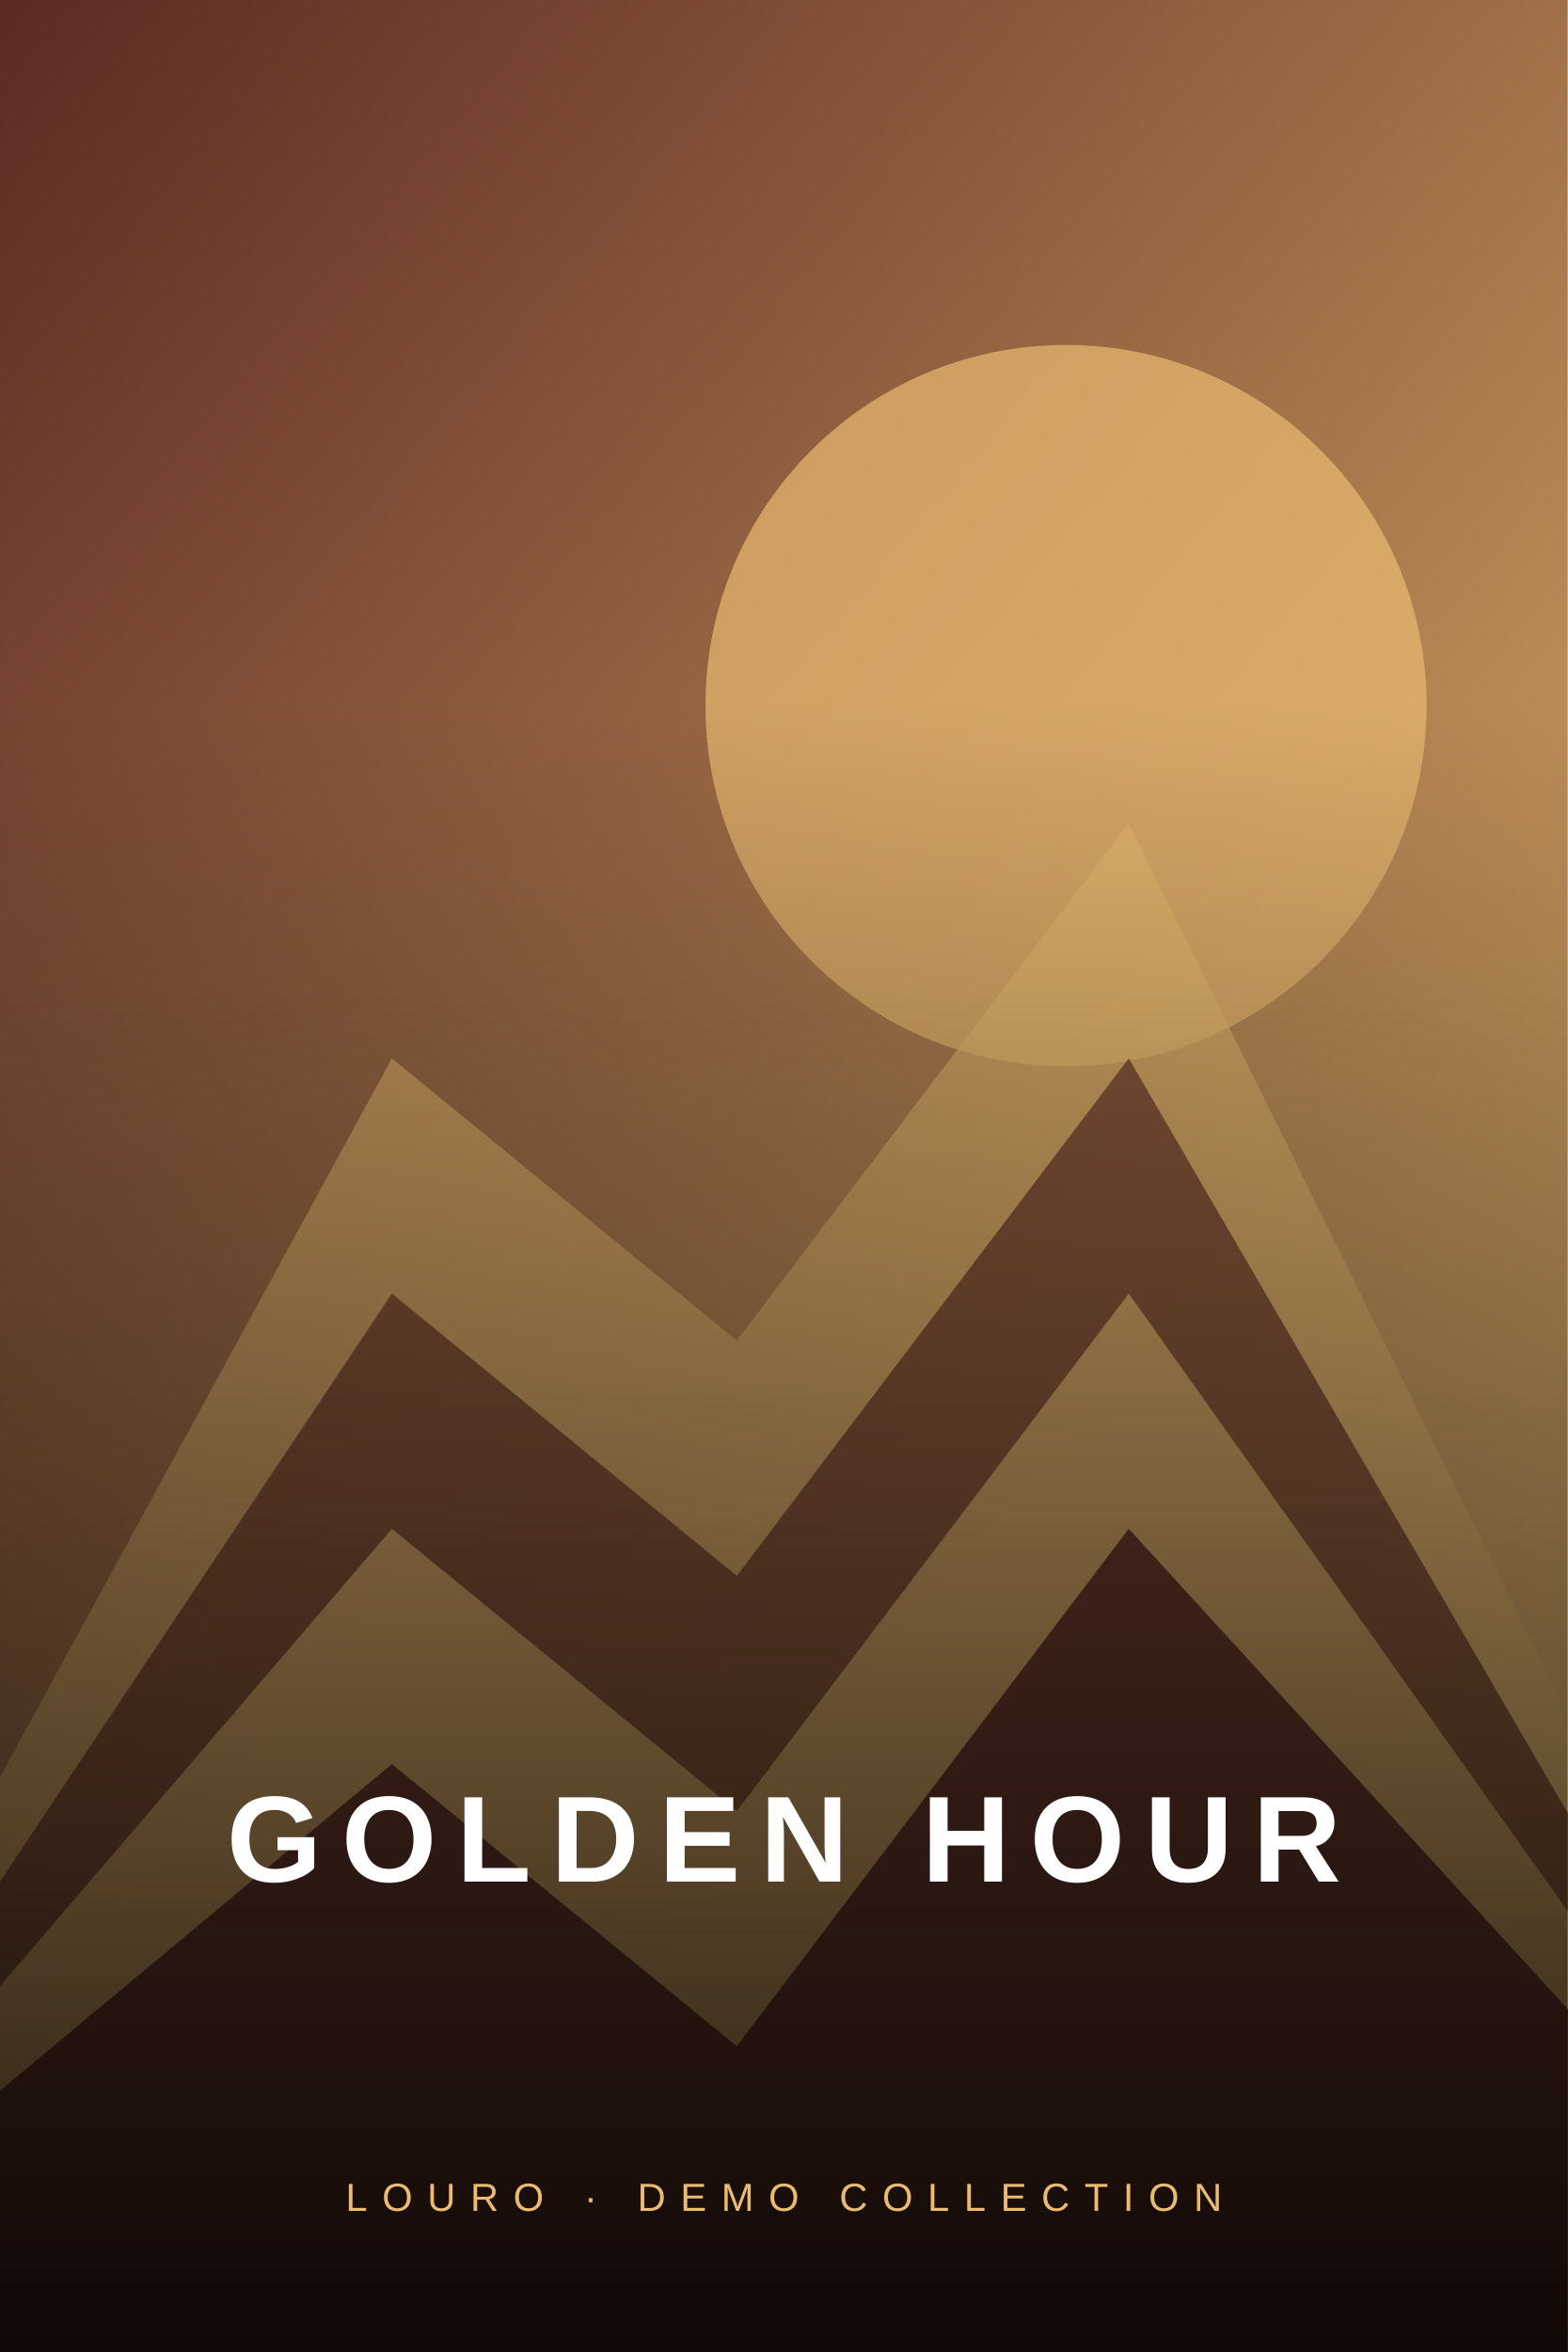
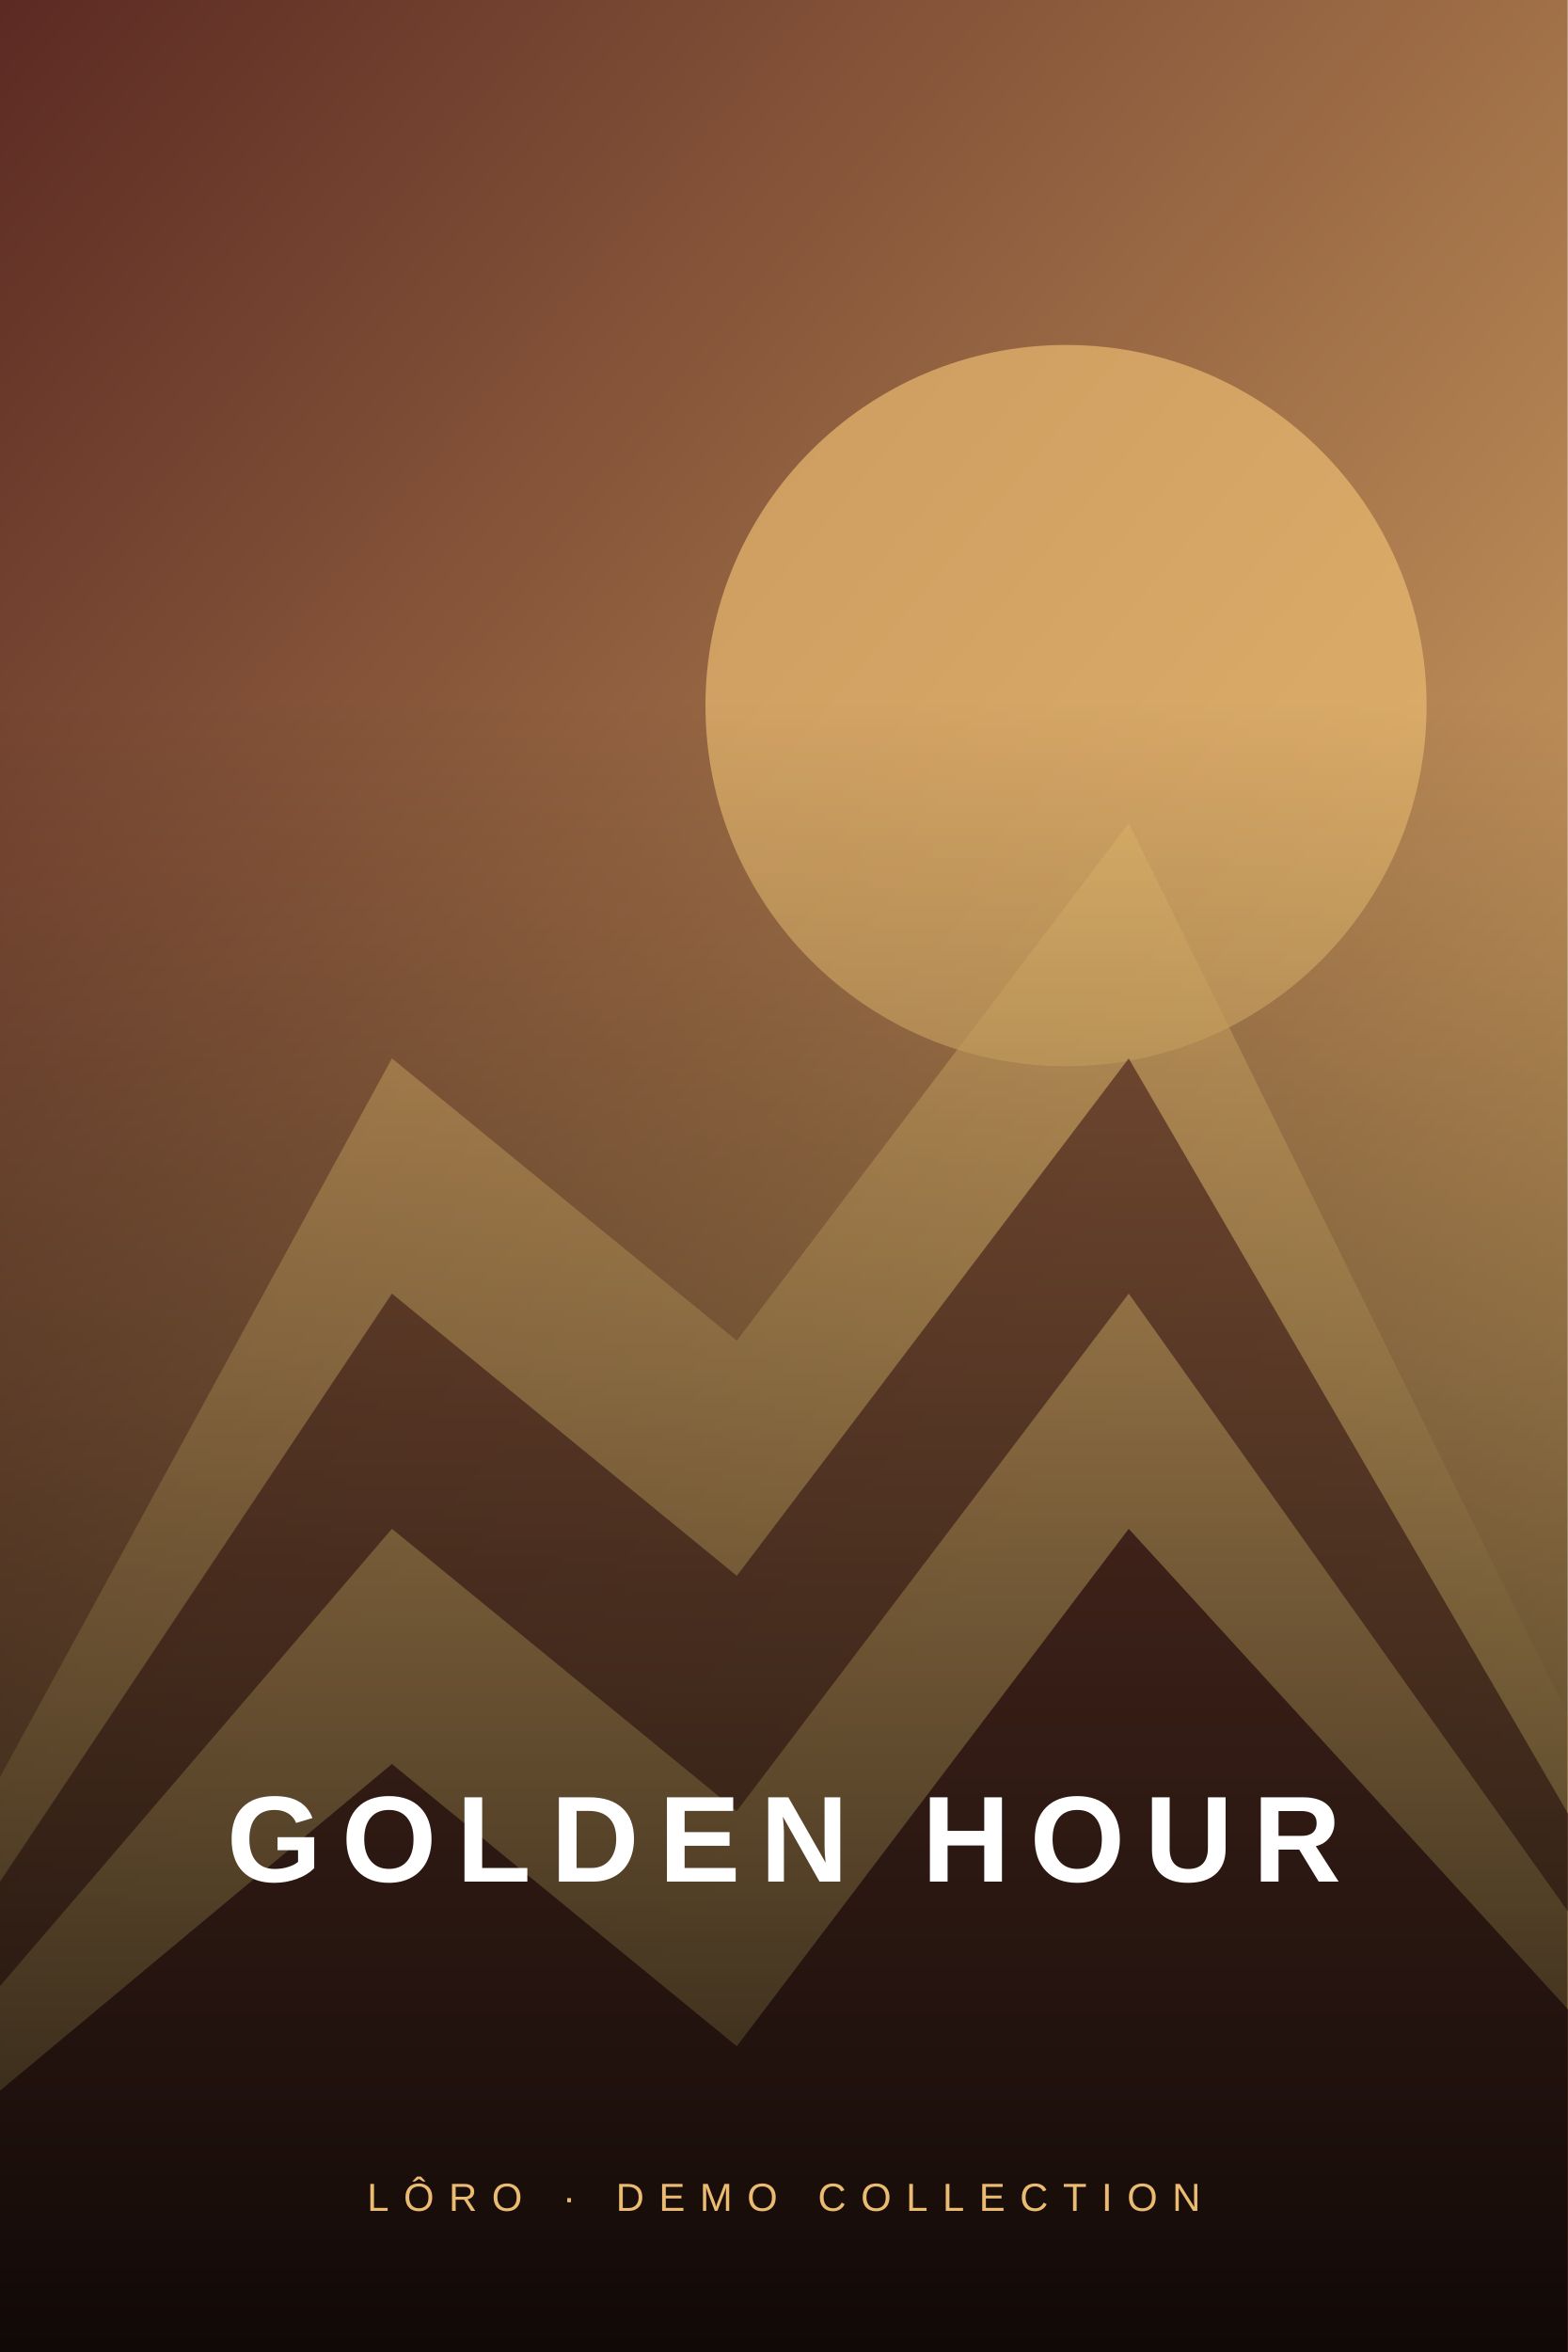
<svg xmlns="http://www.w3.org/2000/svg" viewBox="0 0 320 480" width="320" height="480">
  <defs>
    <linearGradient id="bg" x2="0.8" y2="1">
      <stop stop-color="#5b2922" />
      <stop offset="1" stop-color="#eabb70" />
    </linearGradient>
    <radialGradient id="planet" cx=".3" cy=".25">
      <stop stop-color="#eabb70" />
      <stop offset="1" stop-color="#5b2922" />
    </radialGradient>
    <linearGradient id="shade" x2="0" y2="1">
      <stop offset=".3" stop-color="#000" stop-opacity="0" />
      <stop offset="1" stop-color="#000" stop-opacity=".85" />
    </linearGradient>
  </defs>
  <path fill="url(#bg)" d="M0 0h320v480H0z" />
  <circle cx="217.6" cy="144.0" r="73.6" fill="#eabb70" opacity=".7" />
  <path d="M-64.0 480 L80.0 216.0 L150.4 273.6 L230.4 168.0 L384.0 480Z" fill="#eabb70" opacity="0.55" />
  <path d="M-64.0 480 L80.0 264.0 L150.4 321.6 L230.4 216.0 L384.0 480Z" fill="#5b2922" opacity="0.65" />
  <path d="M-64.0 480 L80.0 312.0 L150.4 369.6 L230.4 264.0 L384.0 480Z" fill="#eabb70" opacity="0.75" />
  <path d="M-64.0 480 L80.0 360.0 L150.4 417.6 L230.4 312.0 L384.0 480Z" fill="#5b2922" opacity="0.85" />
  <path fill="url(#shade)" d="M0 0h320v480H0z" />
  <text x="160.0" y="384.0" text-anchor="middle" fill="#fff" font-family="Arial,sans-serif" font-size="25" letter-spacing="4" font-weight="700">GOLDEN HOUR</text>
-   <text x="160.0" y="451.2" text-anchor="middle" fill="#eabb70" font-family="Arial,sans-serif" font-size="8" letter-spacing="3">LOURO · DEMO COLLECTION</text>
+   <text x="160.0" y="451.2" text-anchor="middle" fill="#eabb70" font-family="Arial,sans-serif" font-size="8" letter-spacing="3">LÔRO · DEMO COLLECTION</text>
</svg>
